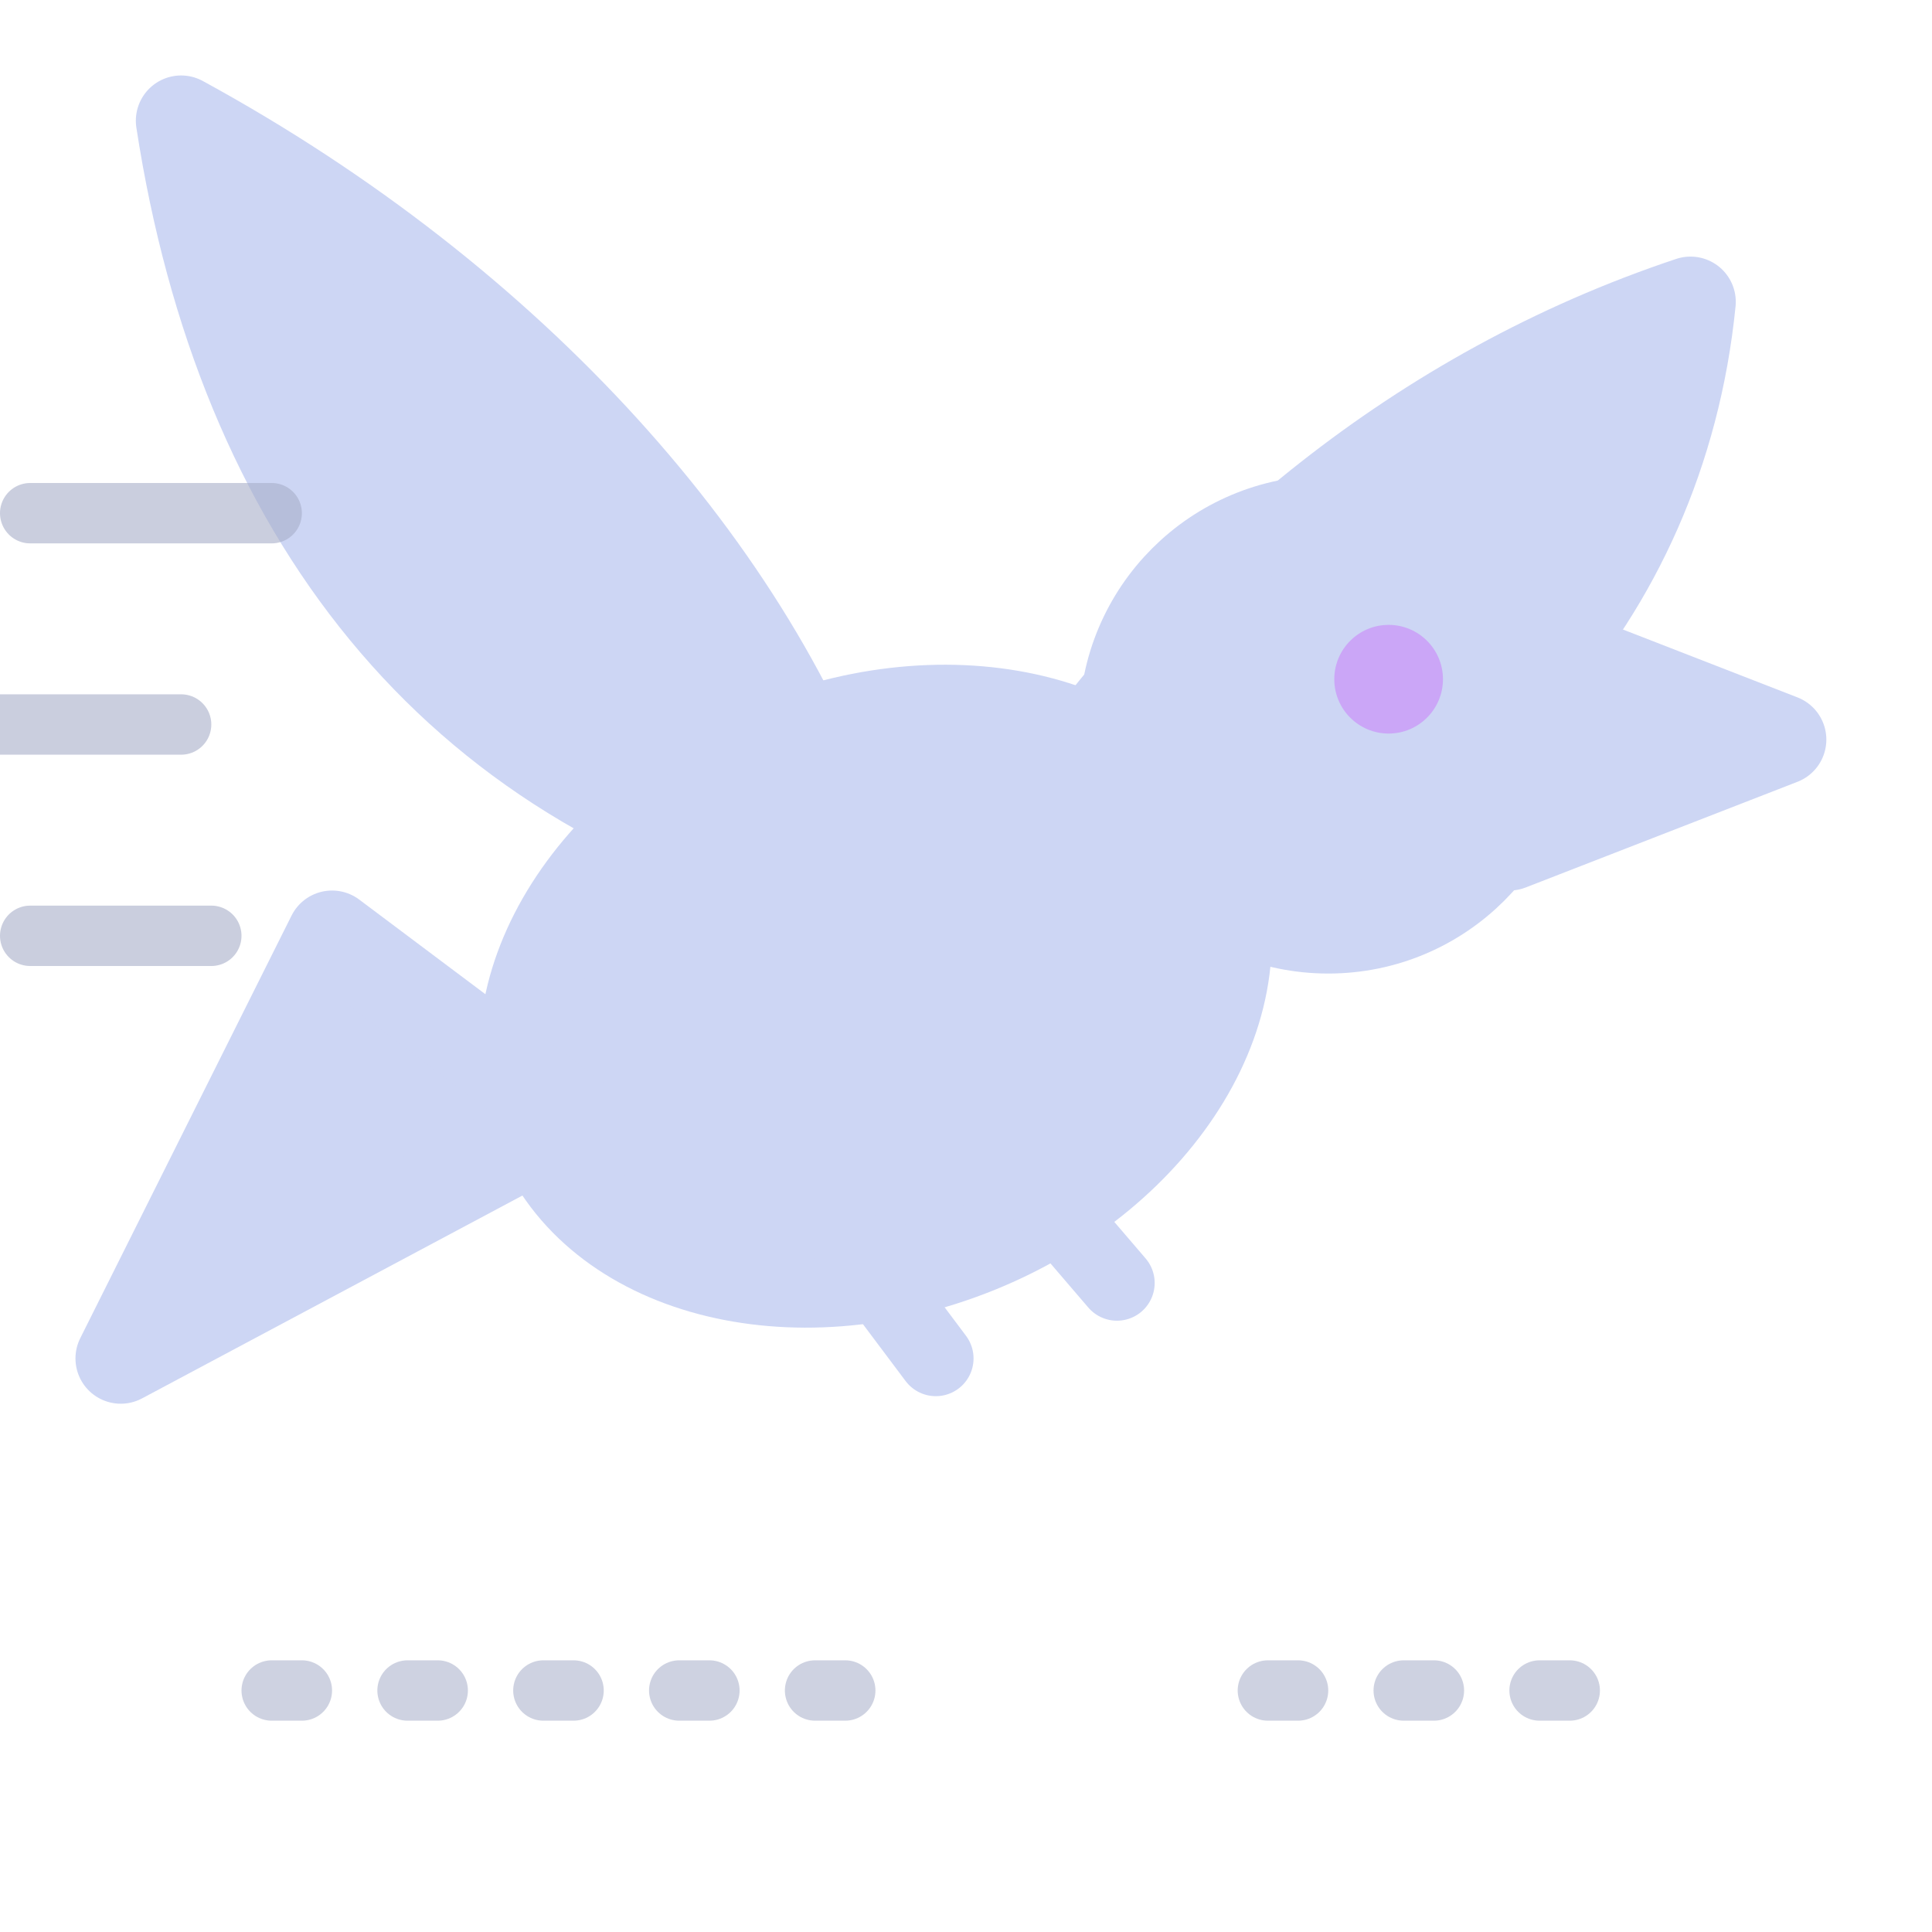
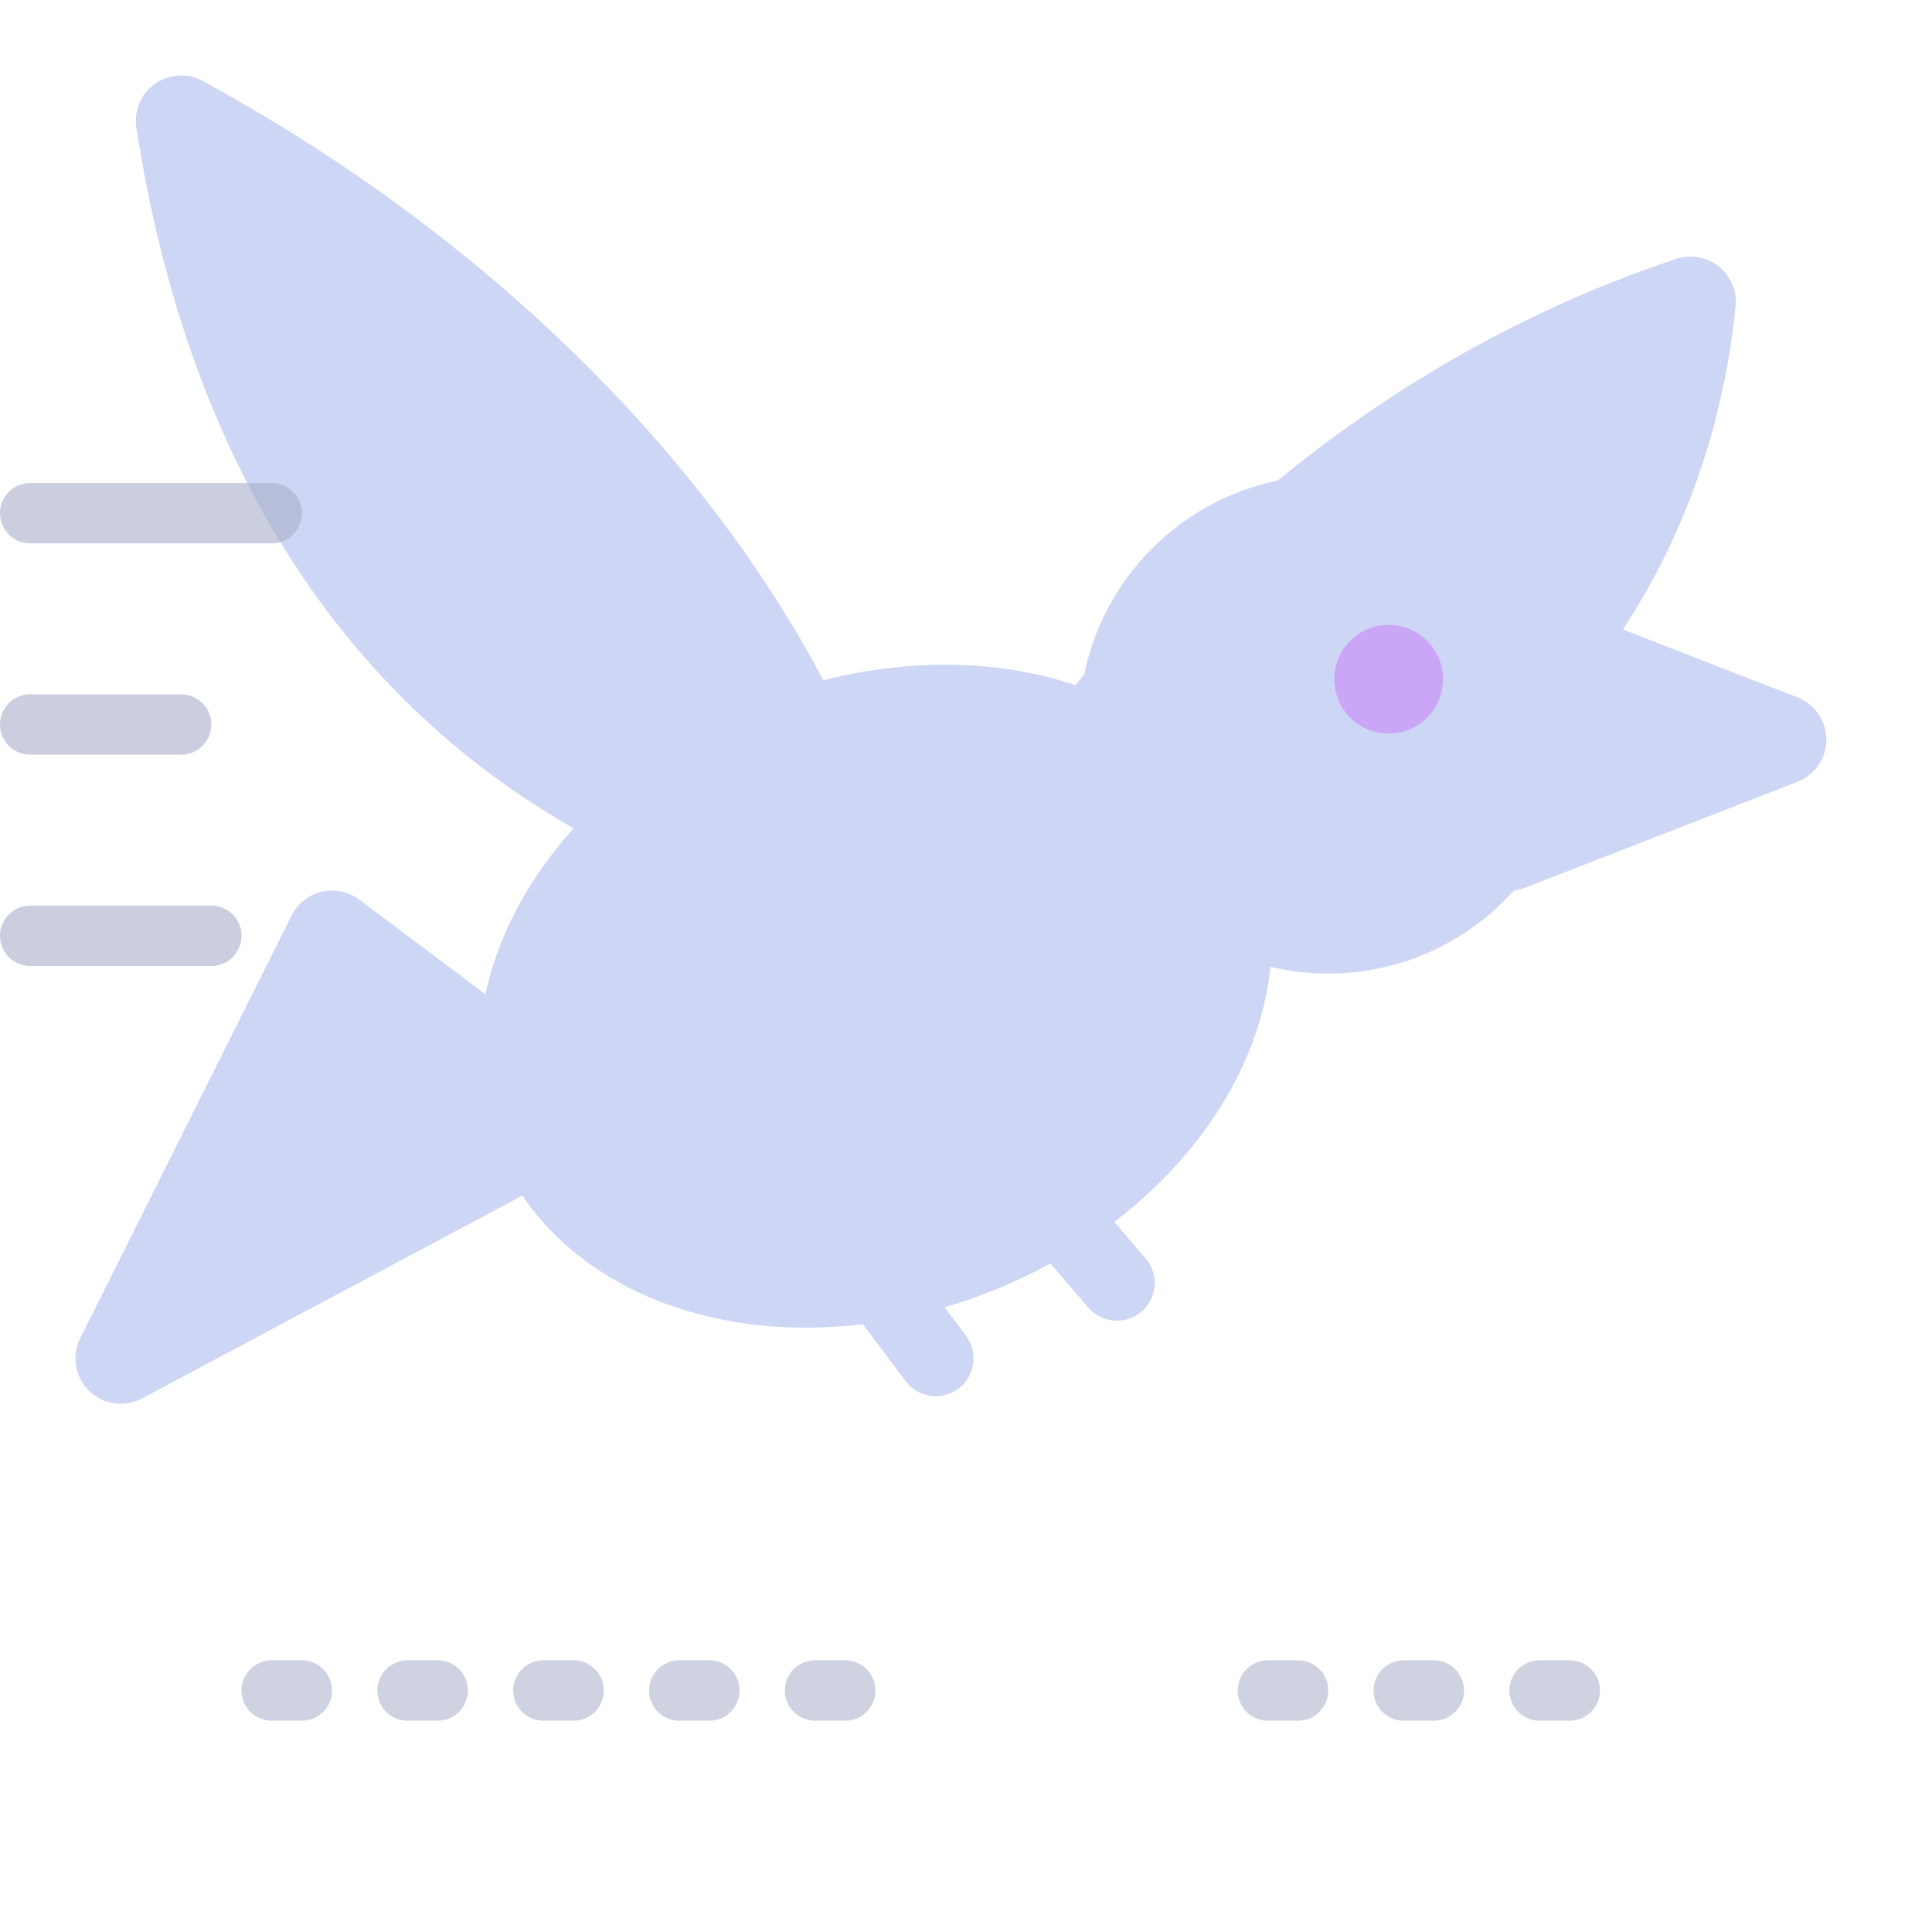
<svg xmlns="http://www.w3.org/2000/svg" viewBox="0 0 128 128" width="128" height="128" role="img" aria-labelledby="t d">
  <style>
    .form { fill: #cdd6f4; stroke: #cdd6f4; stroke-width: 6; stroke-linejoin: round; }
    .ink  { fill: none; stroke: #cdd6f4; stroke-width: 5; stroke-linecap: round; }
    .sub  { fill: none; stroke: #a6adc8; stroke-width: 4; stroke-linecap: round; }
    .node { fill: #cba6f7; }
    @media (prefers-color-scheme: light) {
      .form { fill: #4c4f69; stroke: #4c4f69; }
      .ink  { stroke: #4c4f69; }
      .sub  { stroke: #7c7f93; }
      .node { fill: #8839ef; }
    }
  </style>
  <path class="sub" d="M18 112 H58" opacity="0.55" stroke-dasharray="2 7" />
  <path class="sub" d="M84 112 H110" opacity="0.55" stroke-dasharray="2 7" />
  <path class="form" d="M70 52 C 80 38 94 26 112 20 C 110 40 96 54 80 58 Z" />
  <ellipse class="form" cx="58" cy="66" rx="24" ry="18" transform="rotate(-22 58 66)" />
  <path class="form" d="M38 74 L 8 90 L 22 62 Z" />
  <path class="form" d="M54 58 C 30 52 16 34 12 8 C 34 20 50 38 56 56 Z" />
  <circle class="form" cx="88" cy="48" r="13.5" />
  <path class="form" d="M100 42 L 118 49 L 100 56 Z" />
  <circle class="node" cx="92" cy="45" r="3.6" />
-   <path class="sub" d="M2 34 H18 M0 48 H12 M2 62 H14" opacity="0.6" />
+   <path class="sub" d="M2 34 H18 M2 48 H12 M2 62 H14" opacity="0.6" />
  <path class="ink" d="M56 82 L 62 90 M68 78 L 74 85" stroke-width="4" />
</svg>
